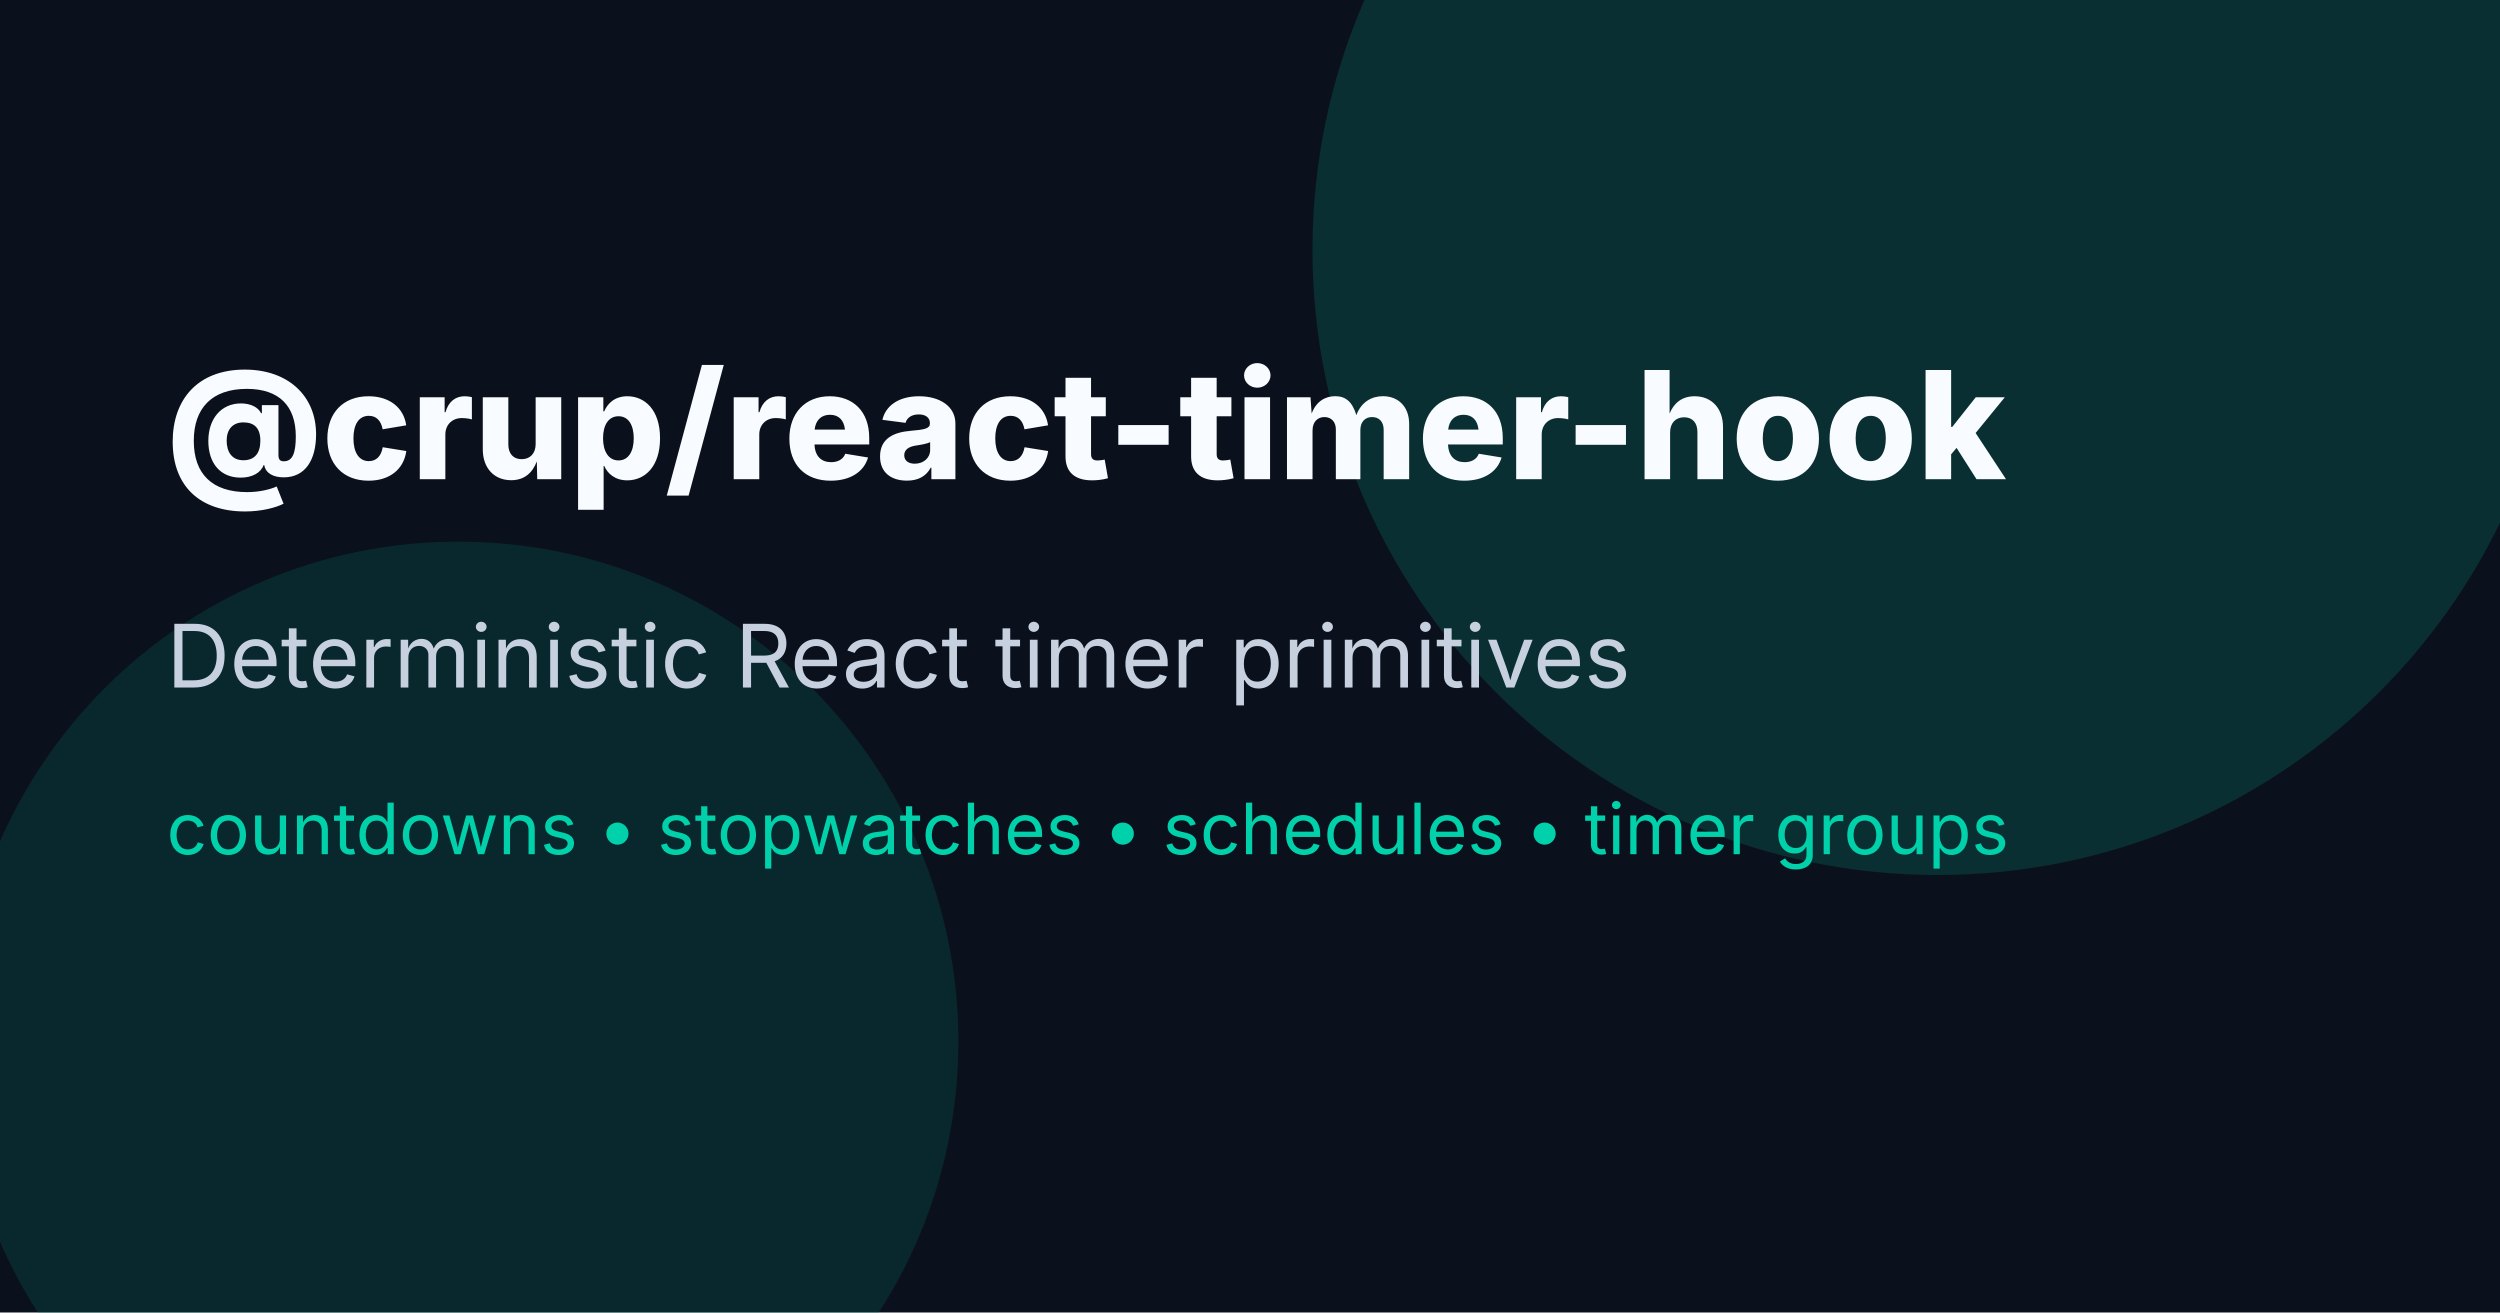
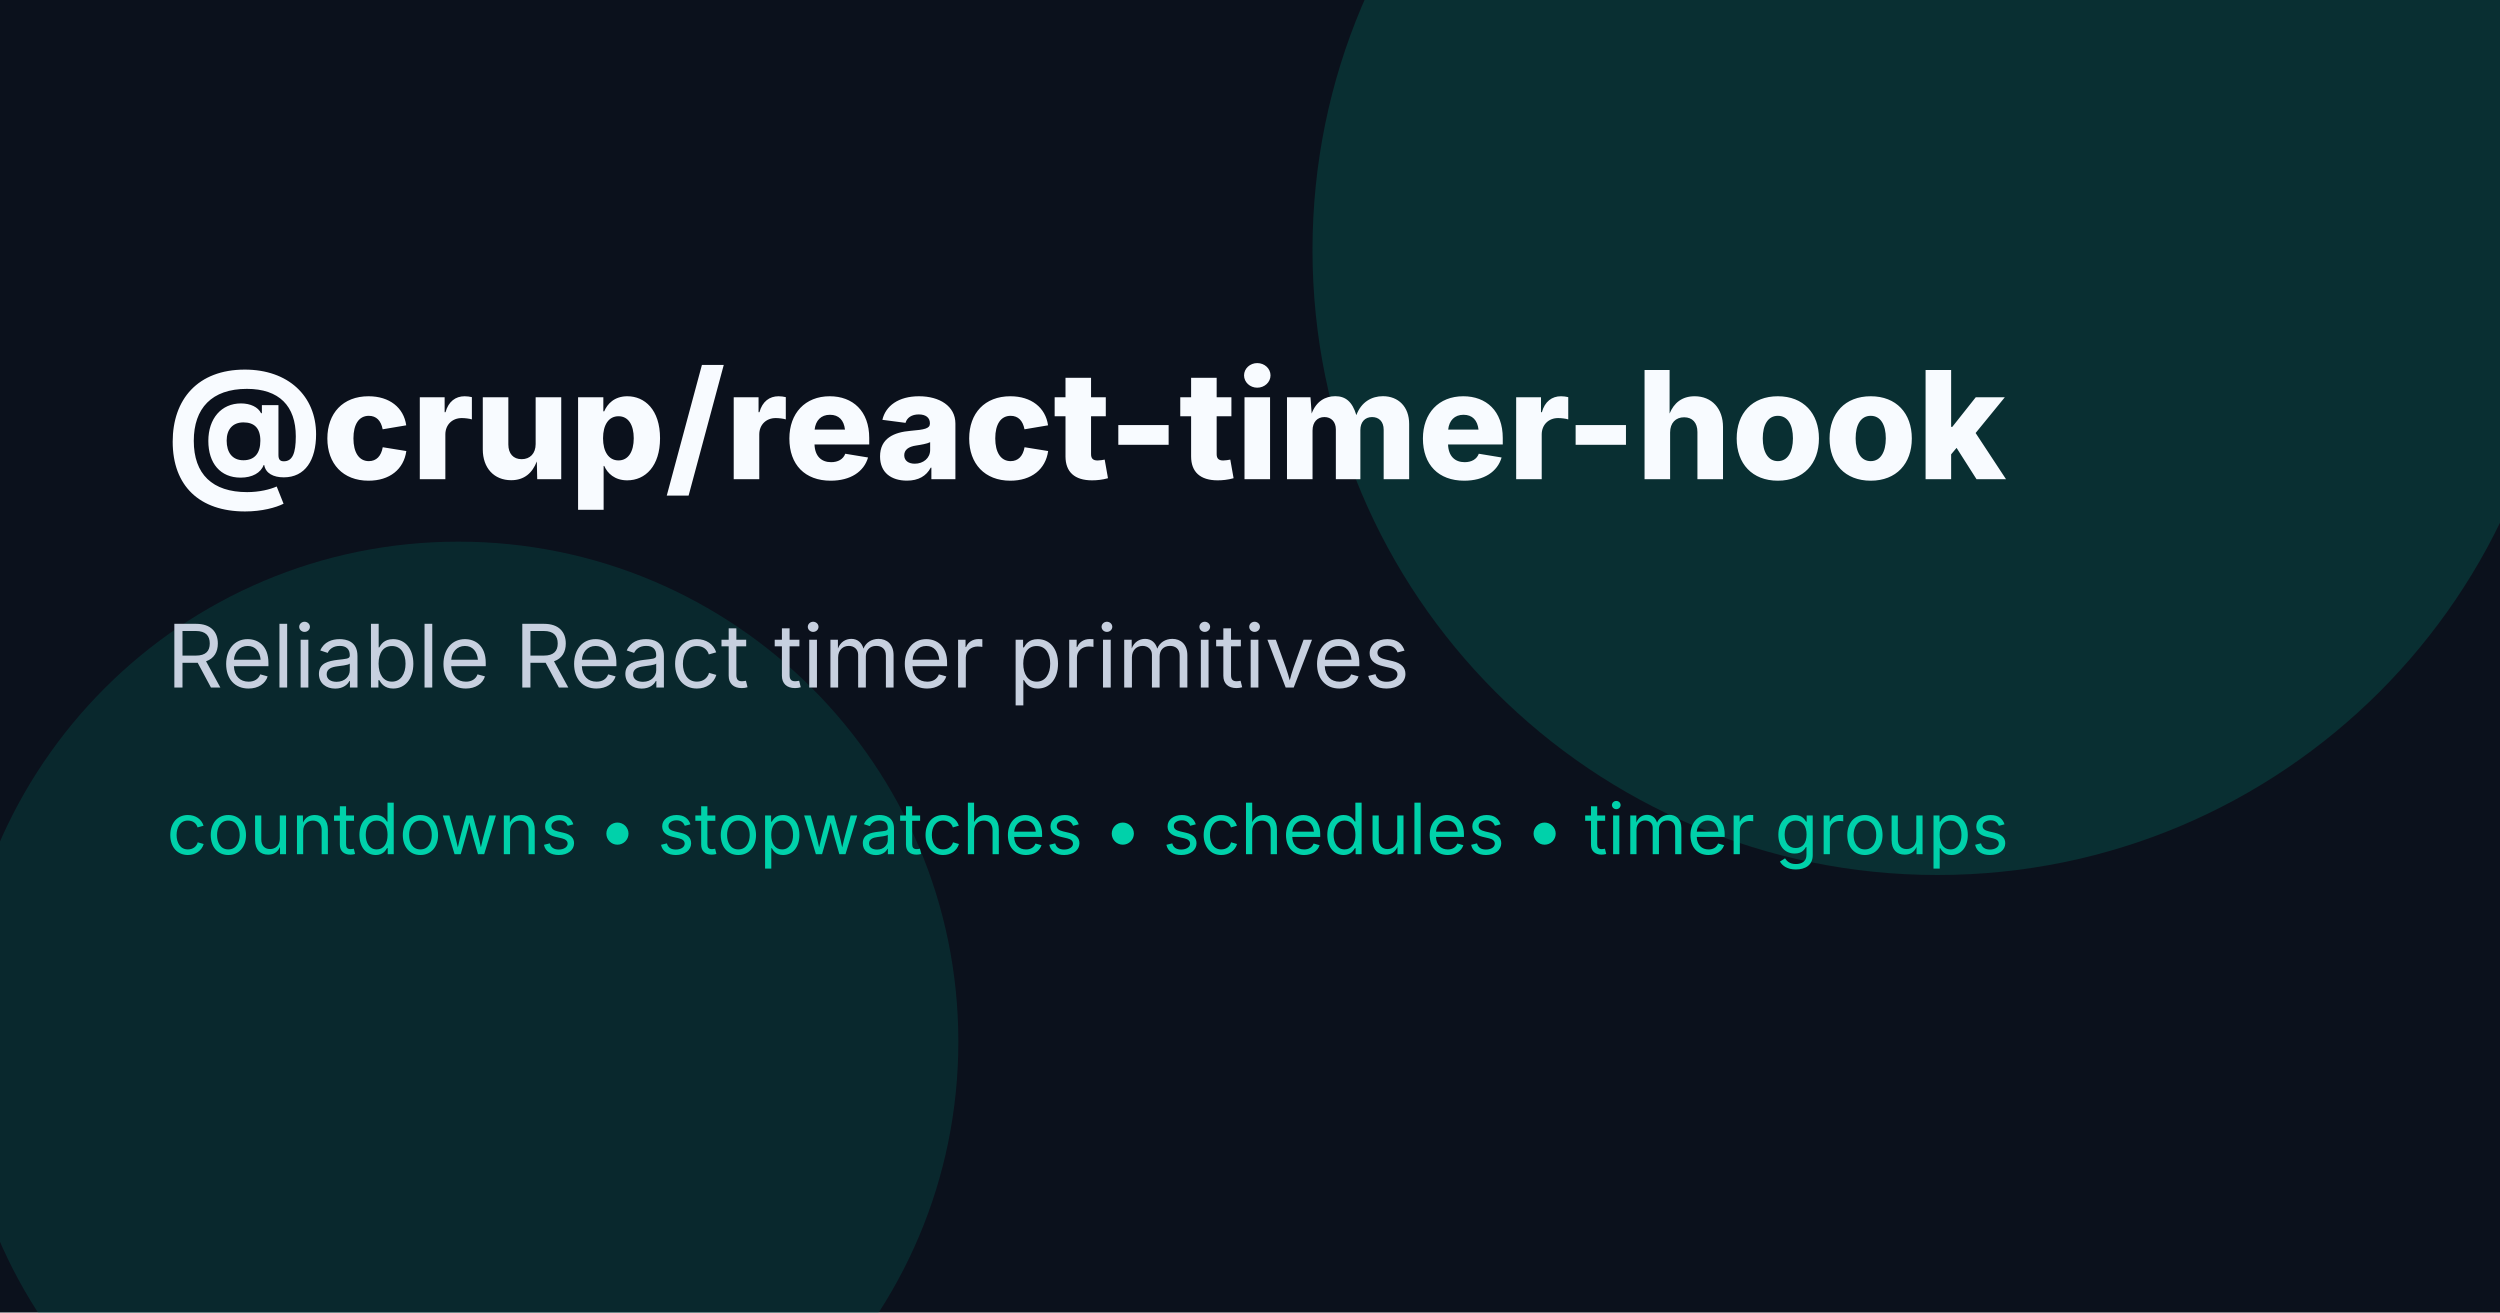
<svg xmlns="http://www.w3.org/2000/svg" viewBox="0 0 1200 630">
  <rect width="1200" height="630" fill="#0b111c" />
  <circle cx="930" cy="120" r="300" fill="#00b894" opacity="0.18" />
  <circle cx="220" cy="500" r="240" fill="#007d6b" opacity="0.22" />
  <text x="80" y="230" fill="#f8fbff" font-family="Inter, Arial, sans-serif" font-size="72" font-weight="800">@crup/react-timer-hook</text>
-   <text x="80" y="330" fill="#c7d0df" font-family="Inter, Arial, sans-serif" font-size="42">Deterministic React timer primitives</text>
+   <text x="80" y="330" fill="#c7d0df" font-family="Inter, Arial, sans-serif" font-size="42">Reliable React timer primitives</text>
  <text x="80" y="410" fill="#00d1aa" font-family="Inter, Arial, sans-serif" font-size="34">countdowns • stopwatches • schedules • timer groups</text>
</svg>
